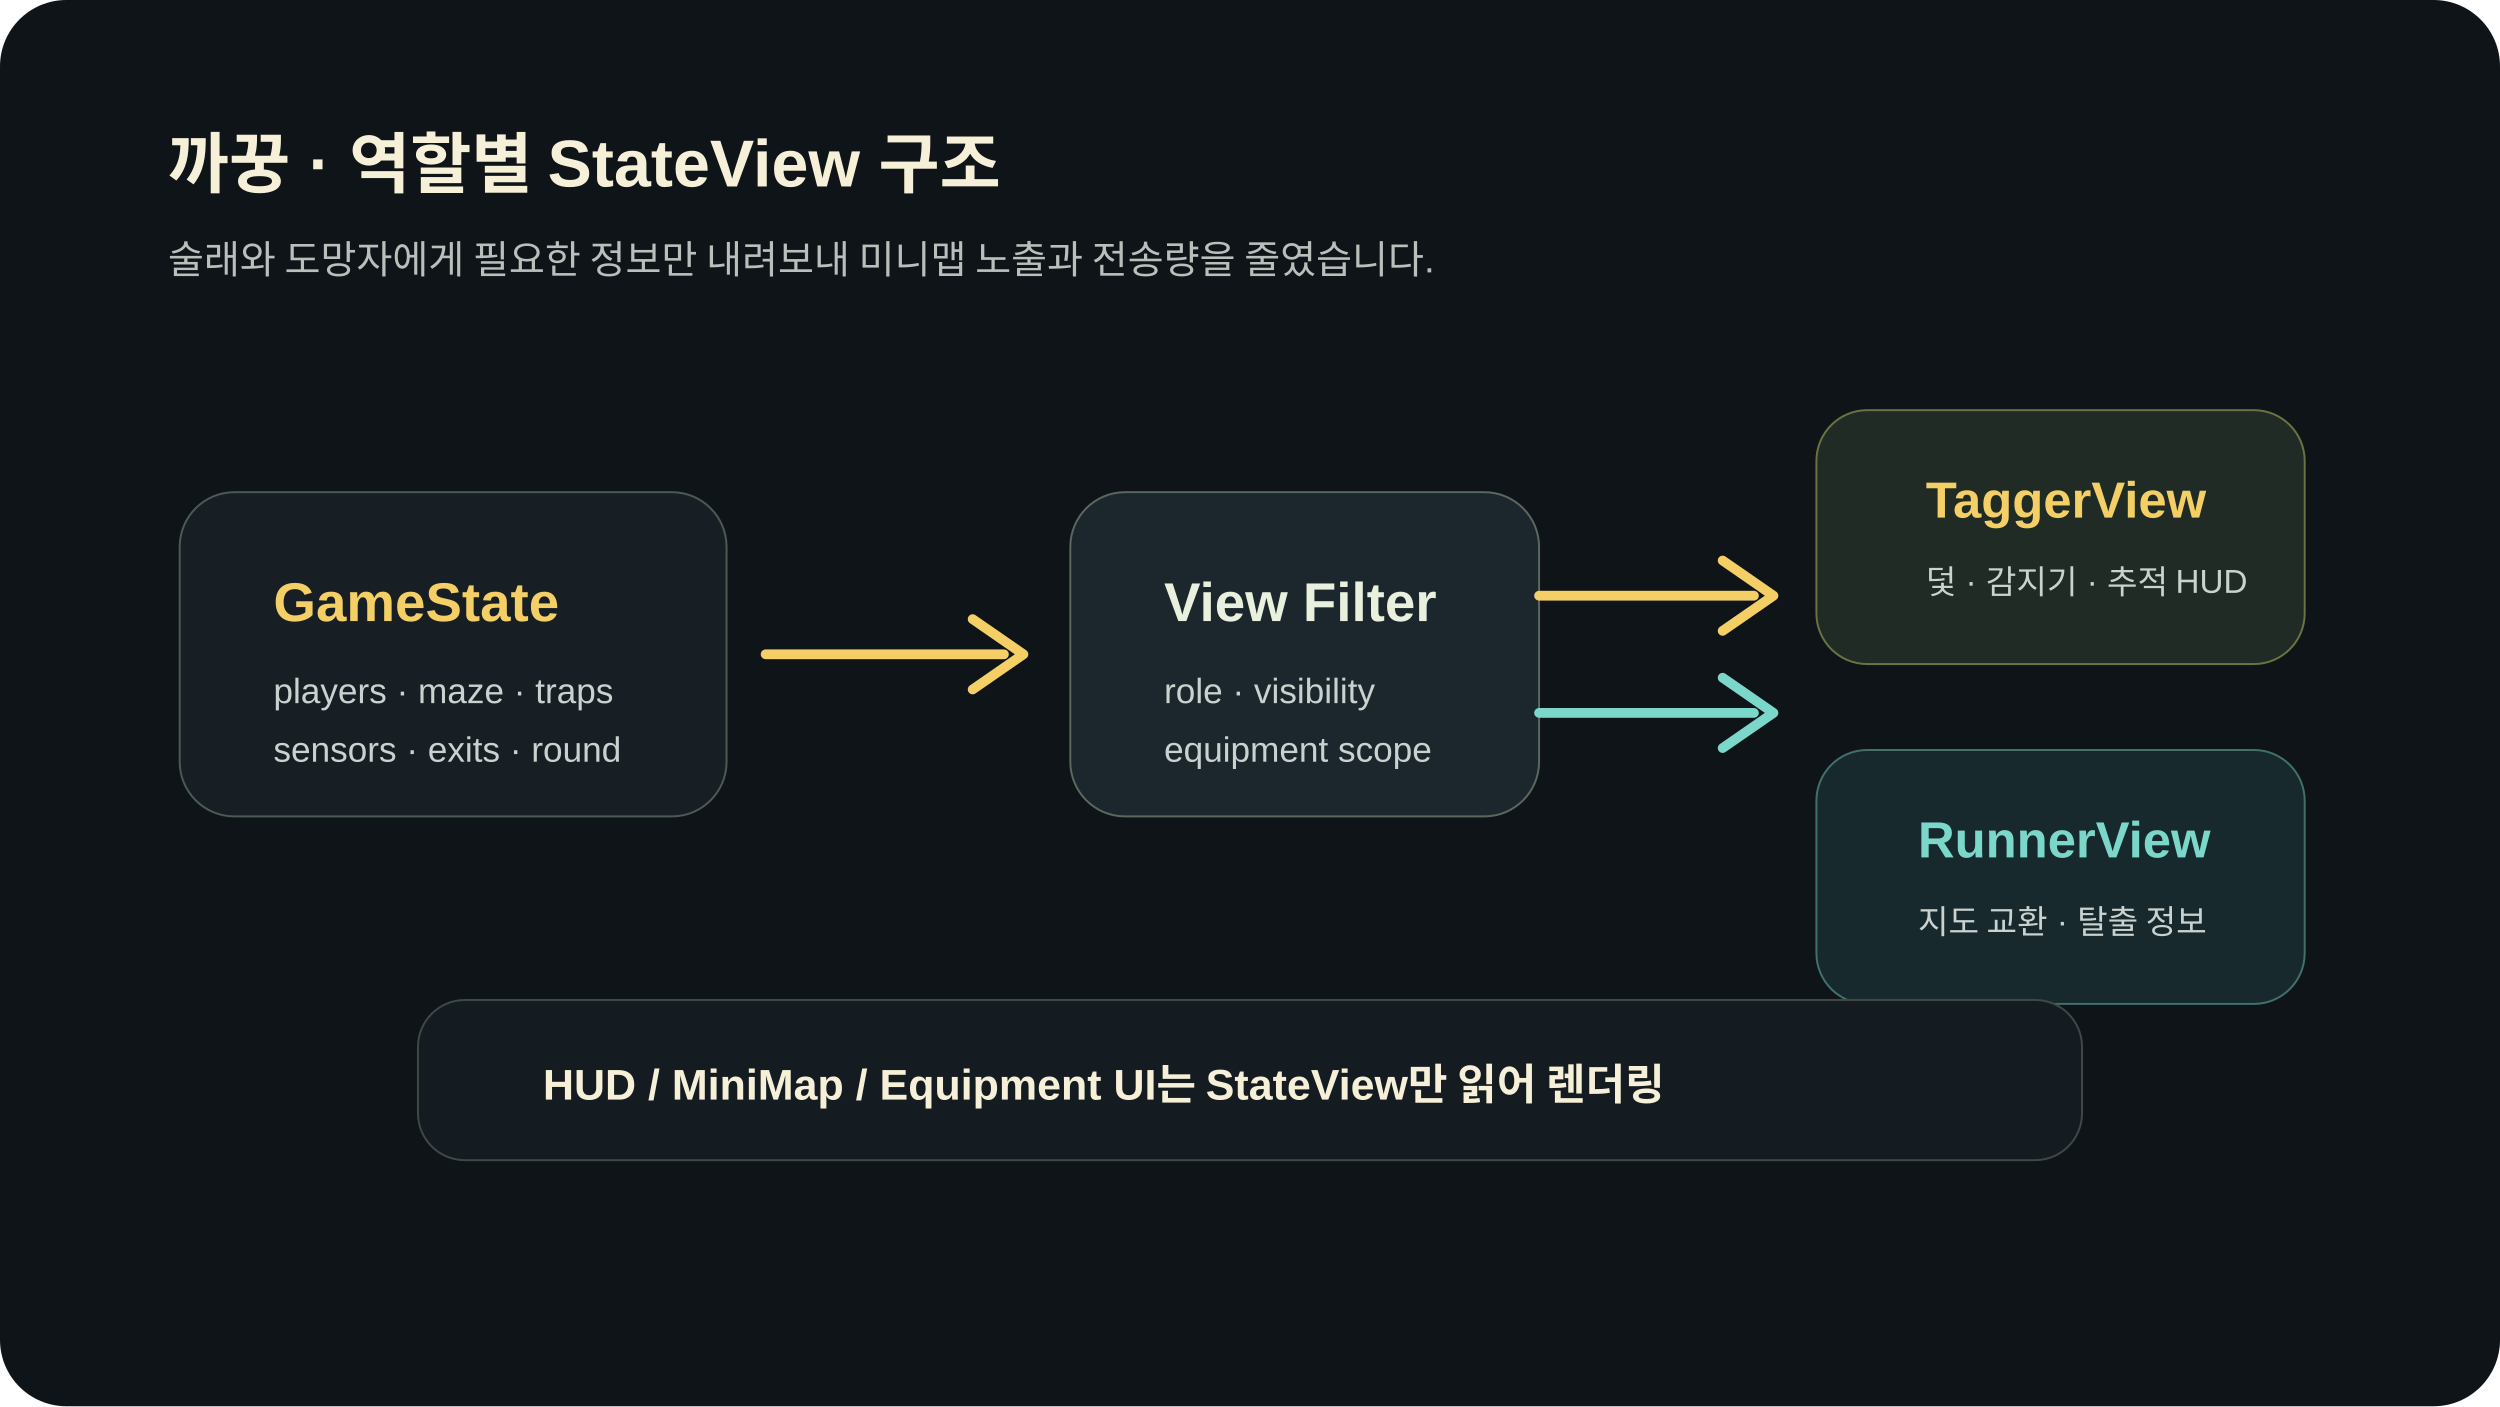
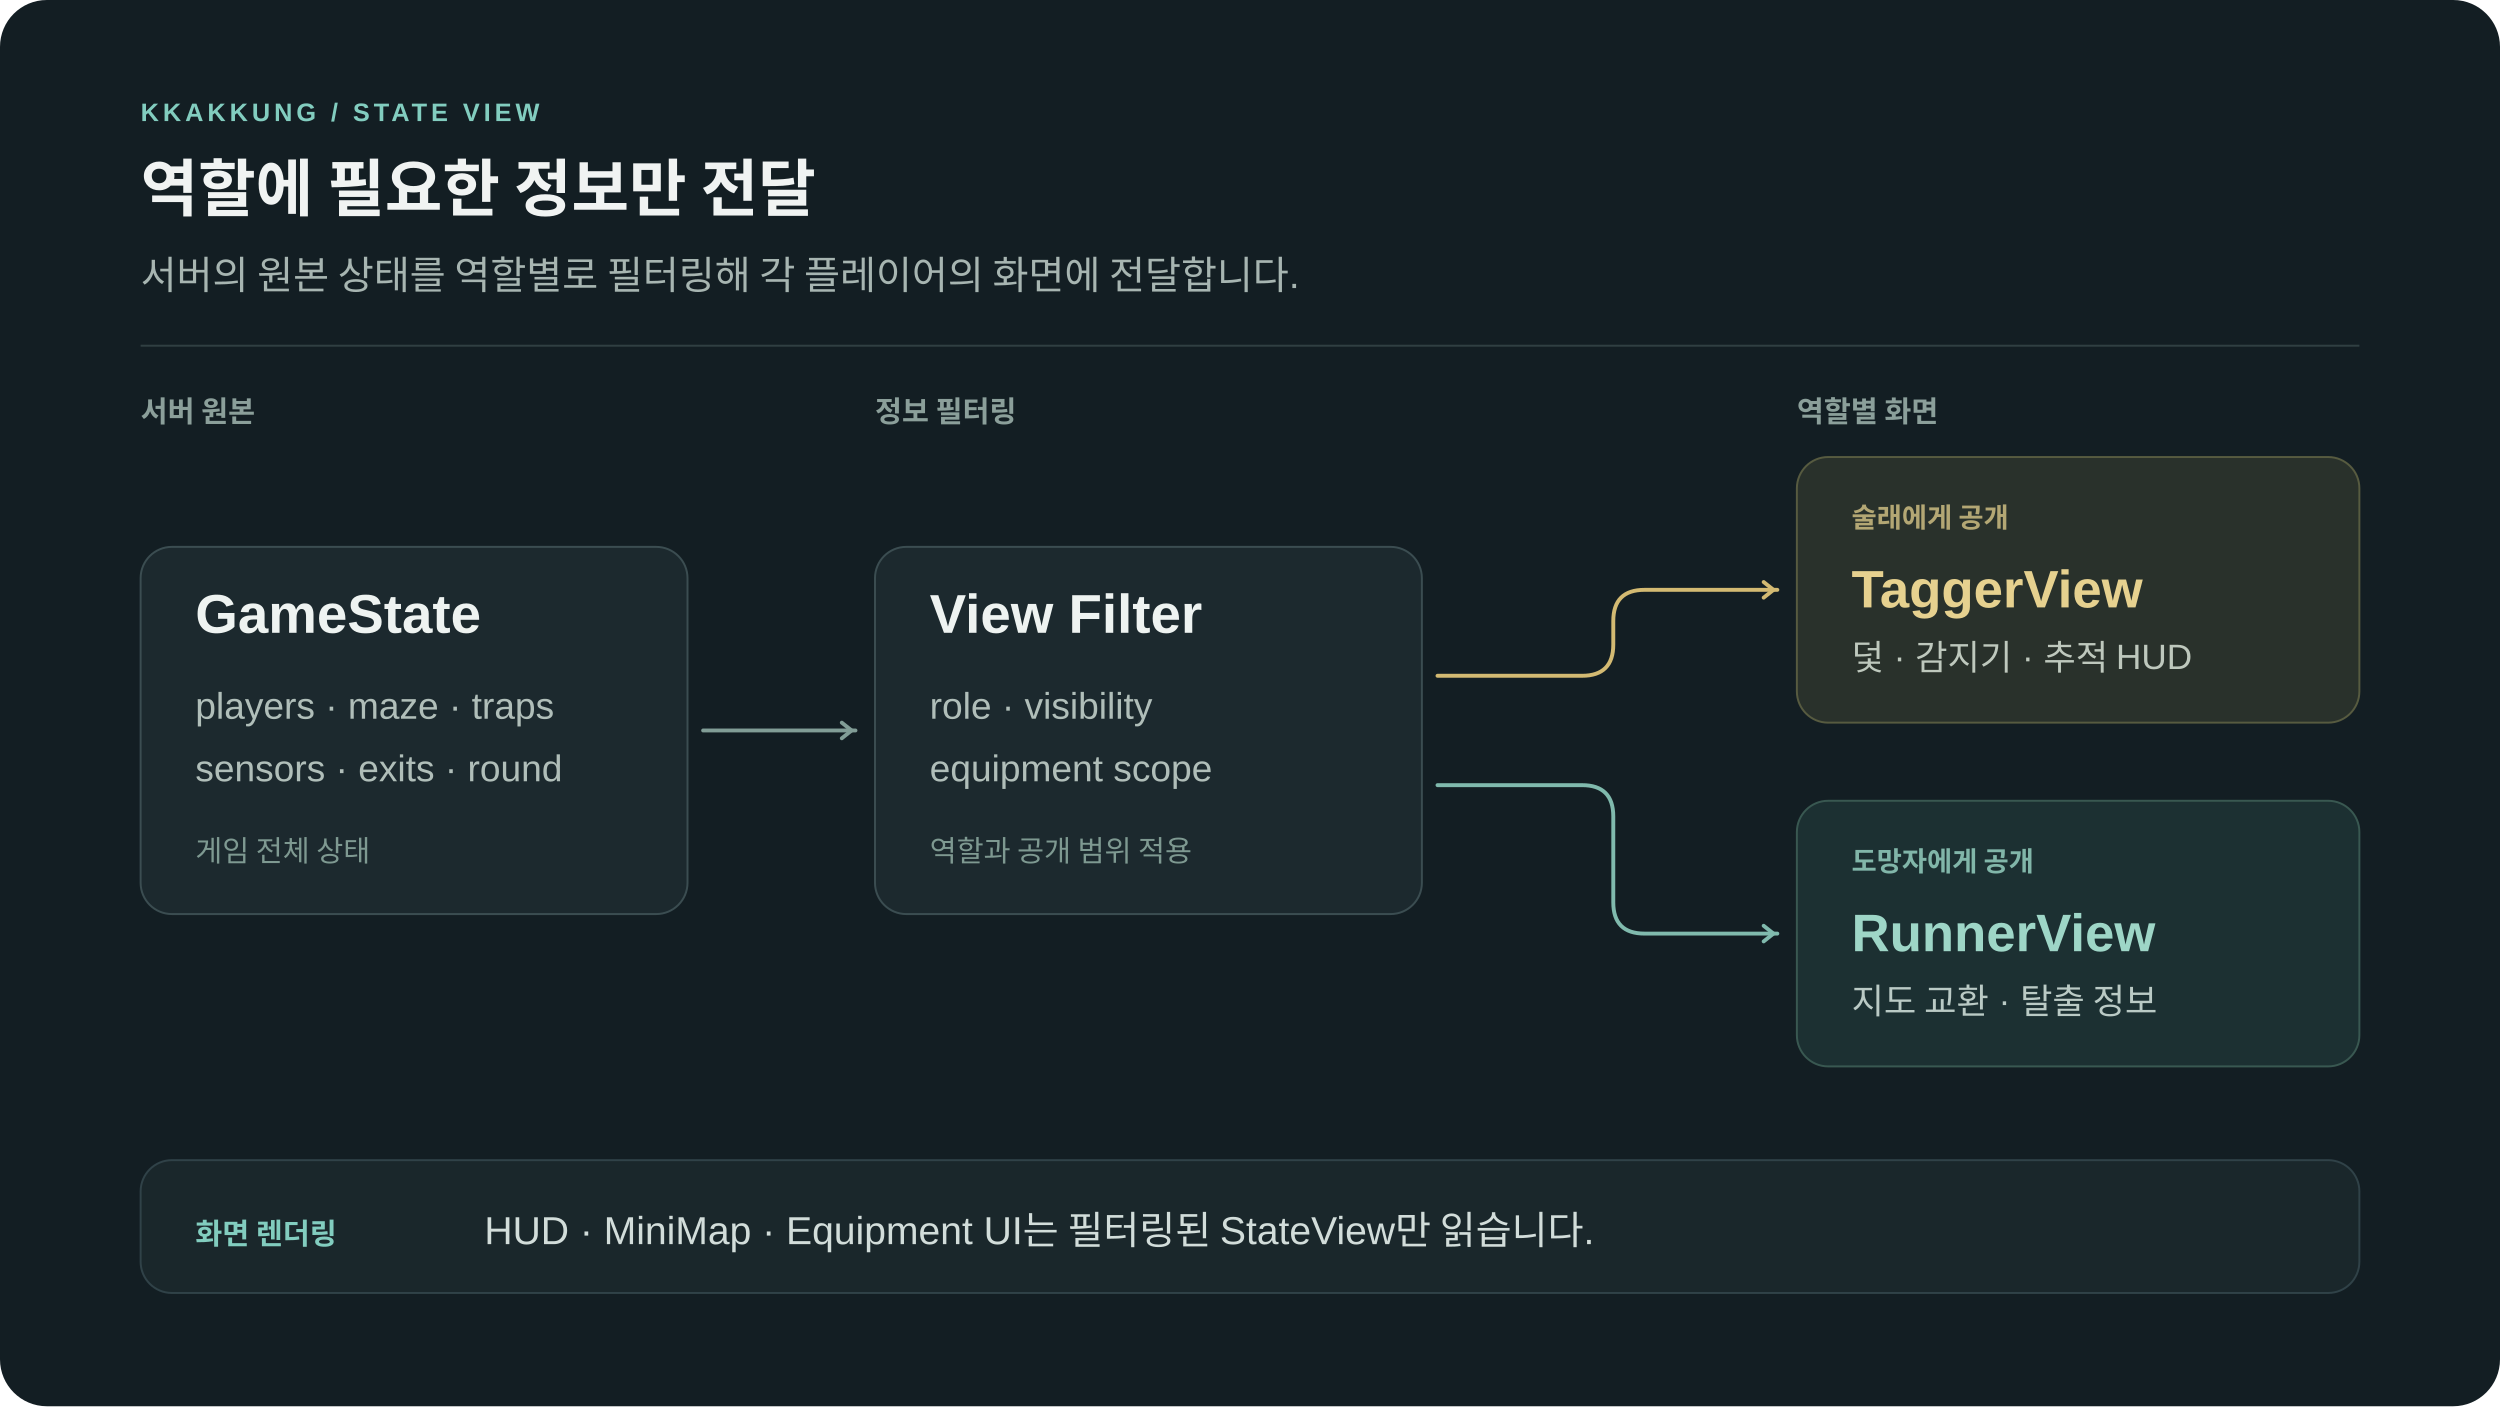
<svg xmlns="http://www.w3.org/2000/svg" viewBox="0 0 1280 720" role="img" aria-labelledby="title desc">
-   <rect width="1280" height="720" rx="34" fill="#0f1418" />
-   <text x="86" y="96" font-family="IBM Plex Sans KR, Arial, sans-serif" font-size="34" font-weight="800" fill="#f6f0d8">까꿍 · 역할별 StateView 구조</text>
-   <text x="86" y="140" font-family="IBM Plex Sans KR, Arial, sans-serif" font-size="20" font-weight="500" fill="#b9c0bc">술래와 도망자에게 필요한 정보만 내려보내 미니맵 노출과 전송량을 줄였습니다.</text>
-   <g font-family="IBM Plex Sans KR, Arial, sans-serif">
-     <rect x="92" y="252" width="280" height="166" rx="28" fill="#171f25" stroke="#4c5a54" />
-     <text x="140" y="318" font-size="28" font-weight="800" fill="#f4cf65">GameState</text>
-     <text x="140" y="360" font-size="18" fill="#cad2cf">players · maze · traps</text>
-     <text x="140" y="390" font-size="18" fill="#cad2cf">sensors · exits · round</text>
-     <path d="M392 335h122" stroke="#f4cf65" stroke-width="5" stroke-linecap="round" />
-     <path d="m498 317 26 18-26 18" fill="none" stroke="#f4cf65" stroke-width="5" stroke-linecap="round" stroke-linejoin="round" />
-     <rect x="548" y="252" width="240" height="166" rx="28" fill="#1b272c" stroke="#5a685f" />
-     <text x="596" y="318" font-size="28" font-weight="800" fill="#e9f1de">View Filter</text>
-     <text x="596" y="360" font-size="18" fill="#cad2cf">role · visibility</text>
-     <text x="596" y="390" font-size="18" fill="#cad2cf">equipment scope</text>
-     <path d="M788 305h110" stroke="#f4cf65" stroke-width="5" stroke-linecap="round" />
-     <path d="m882 287 26 18-26 18" fill="none" stroke="#f4cf65" stroke-width="5" stroke-linecap="round" stroke-linejoin="round" />
-     <path d="M788 365h110" stroke="#7bd7ca" stroke-width="5" stroke-linecap="round" />
-     <path d="m882 347 26 18-26 18" fill="none" stroke="#7bd7ca" stroke-width="5" stroke-linecap="round" stroke-linejoin="round" />
-     <rect x="930" y="210" width="250" height="130" rx="26" fill="#202b25" stroke="#6a7341" />
-     <text x="986" y="265" font-size="26" font-weight="800" fill="#f4cf65">TaggerView</text>
-     <text x="986" y="304" font-size="17" fill="#cad2cf">덫 · 감지기 · 추적 HUD</text>
-     <rect x="930" y="384" width="250" height="130" rx="26" fill="#18292d" stroke="#42716c" />
-     <text x="982" y="439" font-size="26" font-weight="800" fill="#7bd7ca">RunnerView</text>
-     <text x="982" y="478" font-size="17" fill="#cad2cf">지도 교환 · 탈출 정보</text>
-     <rect x="214" y="512" width="852" height="82" rx="24" fill="#151c21" stroke="#3e4945" />
-     <text x="278" y="563" font-size="22" font-weight="800" fill="#f6f0d8">HUD / MiniMap / Equipment UI는 StateView만 읽어 렌더링</text>
+   <defs>
+     <marker id="arrow-neutral" viewBox="0 0 12 12" refX="10" refY="6" markerWidth="12" markerHeight="12" markerUnits="userSpaceOnUse" orient="auto">
+       <path d="M3 2 8 6 3 10" fill="none" stroke="#819d96" stroke-width="2" stroke-linecap="round" stroke-linejoin="round" />
+     </marker>
+     <marker id="arrow-gold" viewBox="0 0 12 12" refX="10" refY="6" markerWidth="12" markerHeight="12" markerUnits="userSpaceOnUse" orient="auto">
+       <path d="M3 2 8 6 3 10" fill="none" stroke="#d3ba72" stroke-width="2" stroke-linecap="round" stroke-linejoin="round" />
+     </marker>
+     <marker id="arrow-mint" viewBox="0 0 12 12" refX="10" refY="6" markerWidth="12" markerHeight="12" markerUnits="userSpaceOnUse" orient="auto">
+       <path d="M3 2 8 6 3 10" fill="none" stroke="#80baad" stroke-width="2" stroke-linecap="round" stroke-linejoin="round" />
+     </marker>
+   </defs>
+   <rect width="1280" height="720" rx="24" fill="#131e23" />
+   <g font-family="Arial, 'Malgun Gothic', sans-serif">
+     <text x="72" y="62" font-size="13" font-weight="700" fill="#82cdbf" letter-spacing="2">KKAKKUNG / STATE VIEW</text>
+     <text x="72" y="108" font-size="32" font-weight="700" fill="#f0f3f2">역할에 필요한 정보만 전달</text>
+     <text x="72" y="148" font-size="20" font-weight="400" fill="#a7b5b1">서버의 원본 상태를 역할별로 필터링해 각 플레이어의 화면에 전달합니다.</text>
+     <path d="M72 177H1208" stroke="#303f42" />
+     <text x="72" y="216" font-size="15" font-weight="700" fill="#8b9f9a">서버 원본</text>
+     <text x="448" y="216" font-size="15" font-weight="700" fill="#8b9f9a">정보 필터링</text>
+     <text x="920" y="216" font-size="15" font-weight="700" fill="#8b9f9a">역할별 화면</text>
+     <rect x="72" y="280" width="280" height="188" rx="16" fill="#1c292e" stroke="#3b4d51" />
+     <text x="100" y="324" font-size="28" font-weight="700" fill="#eef3f1">GameState</text>
+     <text x="100" y="368" font-size="19" font-weight="400" fill="#b0beb9">players · maze · traps</text>
+     <text x="100" y="400" font-size="19" font-weight="400" fill="#b0beb9">sensors · exits · round</text>
+     <text x="100" y="441" font-size="15" font-weight="400" fill="#7e9991">게임 전체 상태</text>
+     <rect x="448" y="280" width="280" height="188" rx="16" fill="#1c292e" stroke="#3b4d51" />
+     <text x="476" y="324" font-size="28" font-weight="700" fill="#eef3f1">View Filter</text>
+     <text x="476" y="368" font-size="19" font-weight="400" fill="#b0beb9">role · visibility</text>
+     <text x="476" y="400" font-size="19" font-weight="400" fill="#b0beb9">equipment scope</text>
+     <text x="476" y="441" font-size="15" font-weight="400" fill="#7e9991">역할과 공개 범위 적용</text>
+     <path d="M360 374H438" fill="none" stroke="#819d96" stroke-width="2" stroke-linecap="round" stroke-linejoin="round" marker-end="url(#arrow-neutral)" />
+     <path d="M736 346H810Q826 346 826 330V318Q826 302 842 302H910" fill="none" stroke="#d3ba72" stroke-width="2" stroke-linecap="round" stroke-linejoin="round" marker-end="url(#arrow-gold)" />
+     <path d="M736 402H810Q826 402 826 418V462Q826 478 842 478H910" fill="none" stroke="#80baad" stroke-width="2" stroke-linecap="round" stroke-linejoin="round" marker-end="url(#arrow-mint)" />
+     <rect x="920" y="234" width="288" height="136" rx="16" fill="#29312b" stroke="#575b40" />
+     <text x="948" y="270" font-size="14" font-weight="700" fill="#b3a774">술래에게 공개</text>
+     <text x="948" y="311" font-size="27" font-weight="700" fill="#e6d18f">TaggerView</text>
+     <text x="948" y="343" font-size="18" font-weight="400" fill="#bec8bd">덫 · 감지기 · 추적 HUD</text>
+     <rect x="920" y="410" width="288" height="136" rx="16" fill="#1c3032" stroke="#395851" />
+     <text x="948" y="446" font-size="14" font-weight="700" fill="#81b6a9">도망자에게 공개</text>
+     <text x="948" y="487" font-size="27" font-weight="700" fill="#9ed6c7">RunnerView</text>
+     <text x="948" y="519" font-size="18" font-weight="400" fill="#bacac5">지도 교환 · 탈출 정보</text>
+     <rect x="72" y="594" width="1136" height="68" rx="16" fill="#1a272b" stroke="#304248" />
+     <text x="100" y="637" font-size="15" font-weight="700" fill="#82cdbf">화면 렌더링</text>
+     <text x="248" y="637" font-size="20" font-weight="400" fill="#d2ddda">HUD · MiniMap · Equipment UI는 필터링된 StateView만 읽습니다.</text>
  </g>
</svg>
